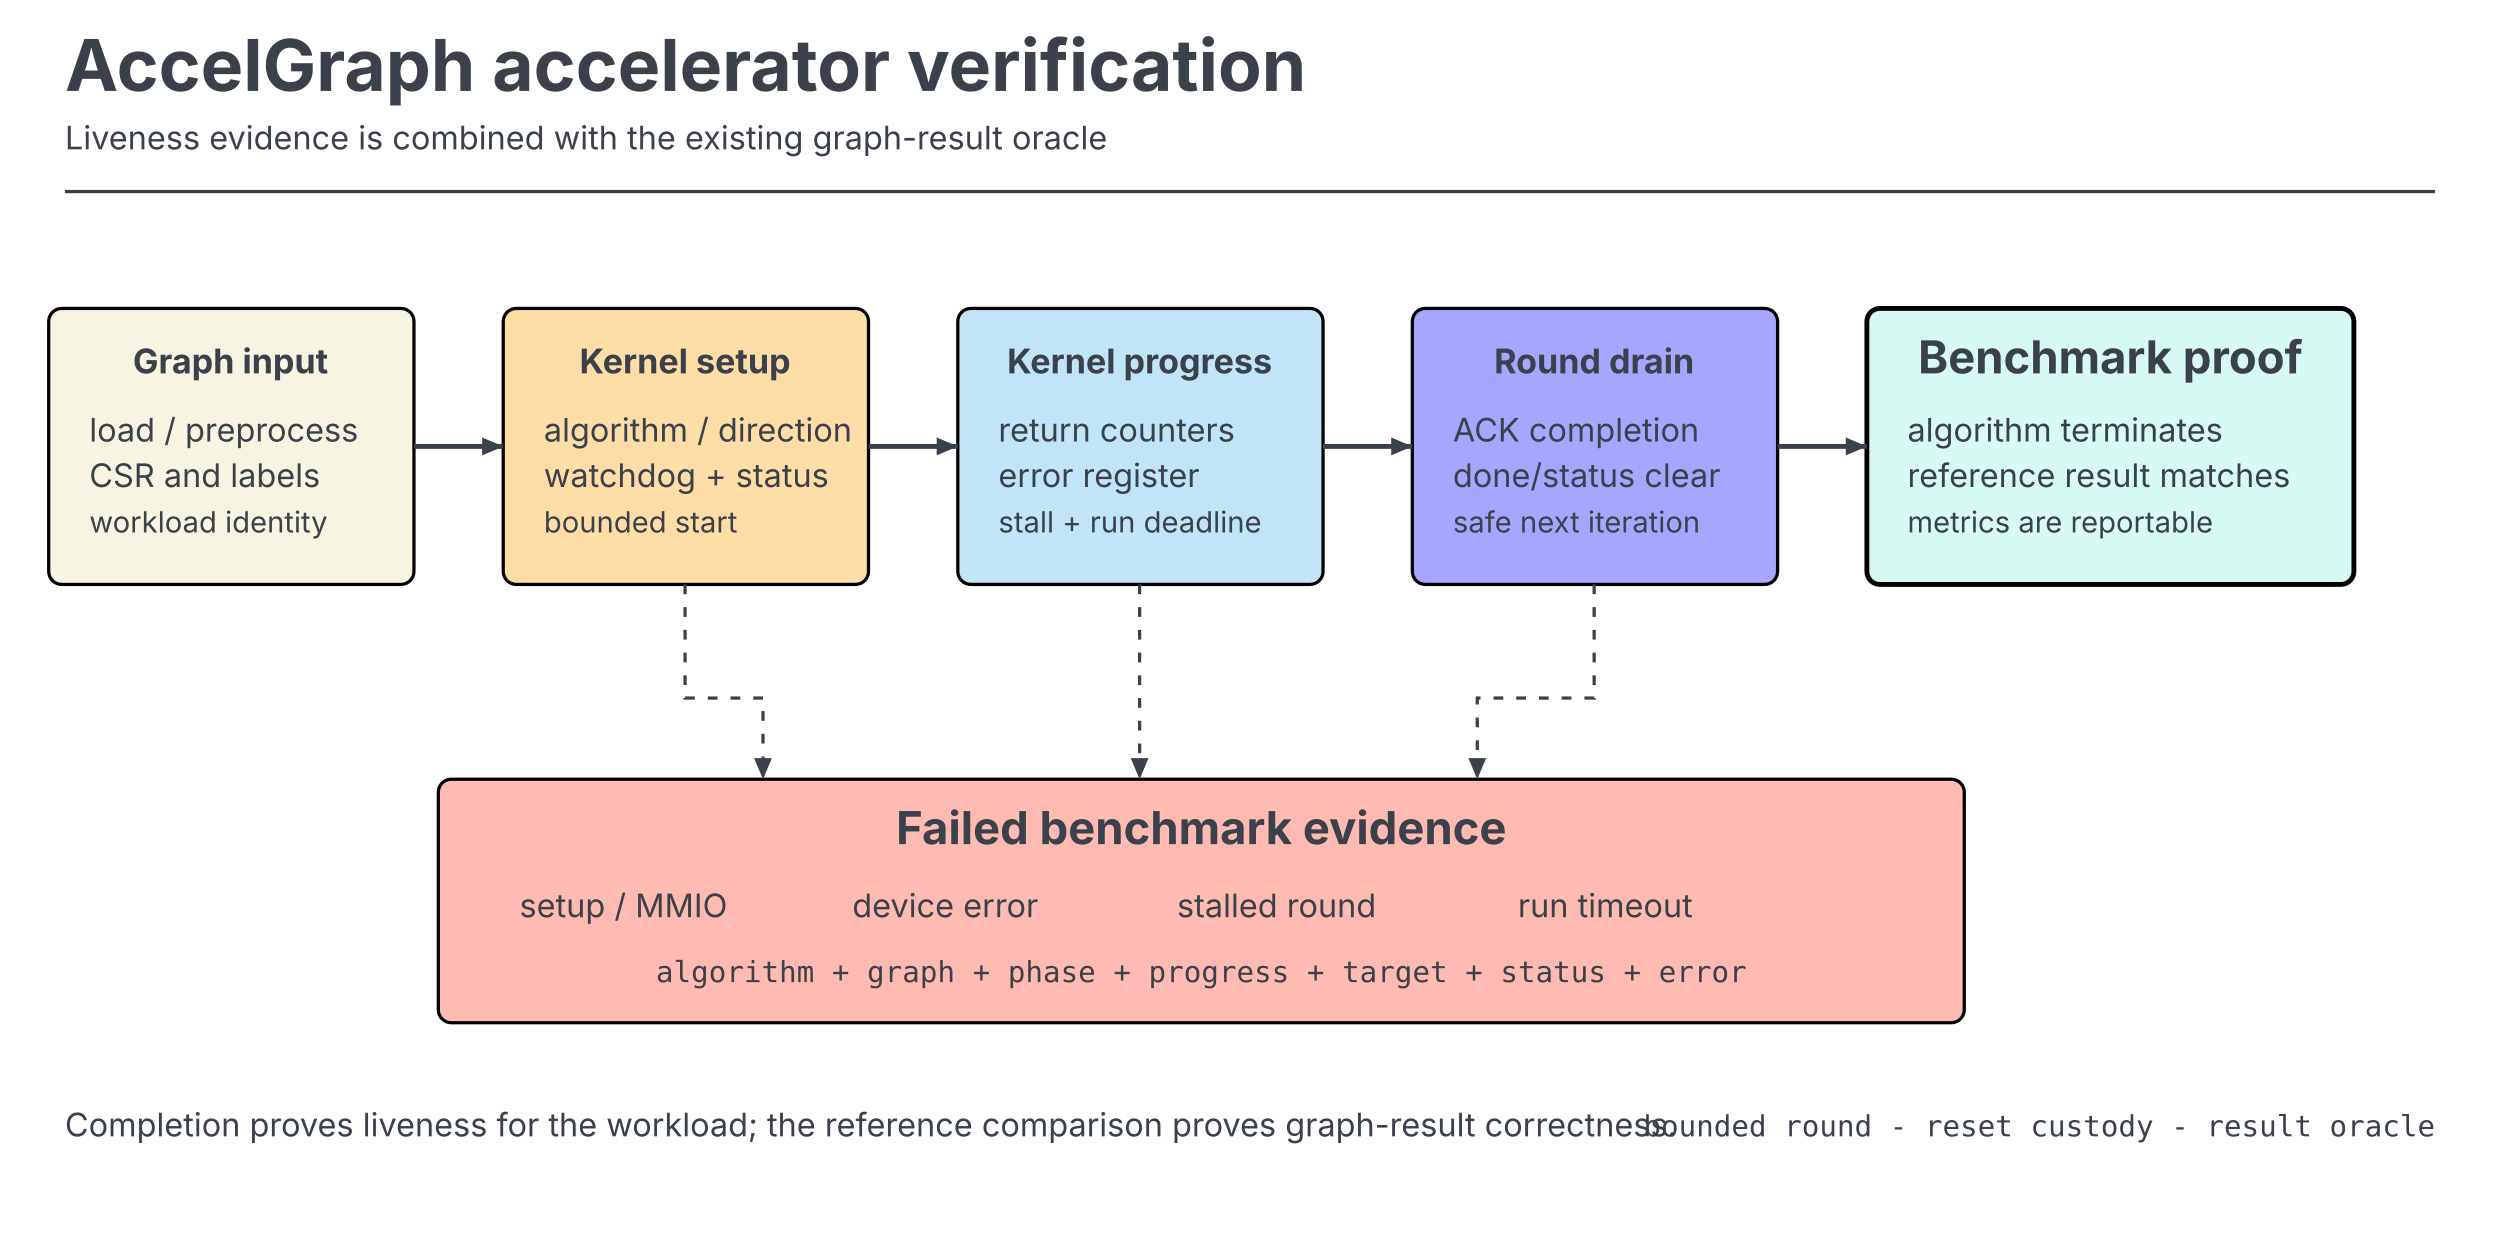
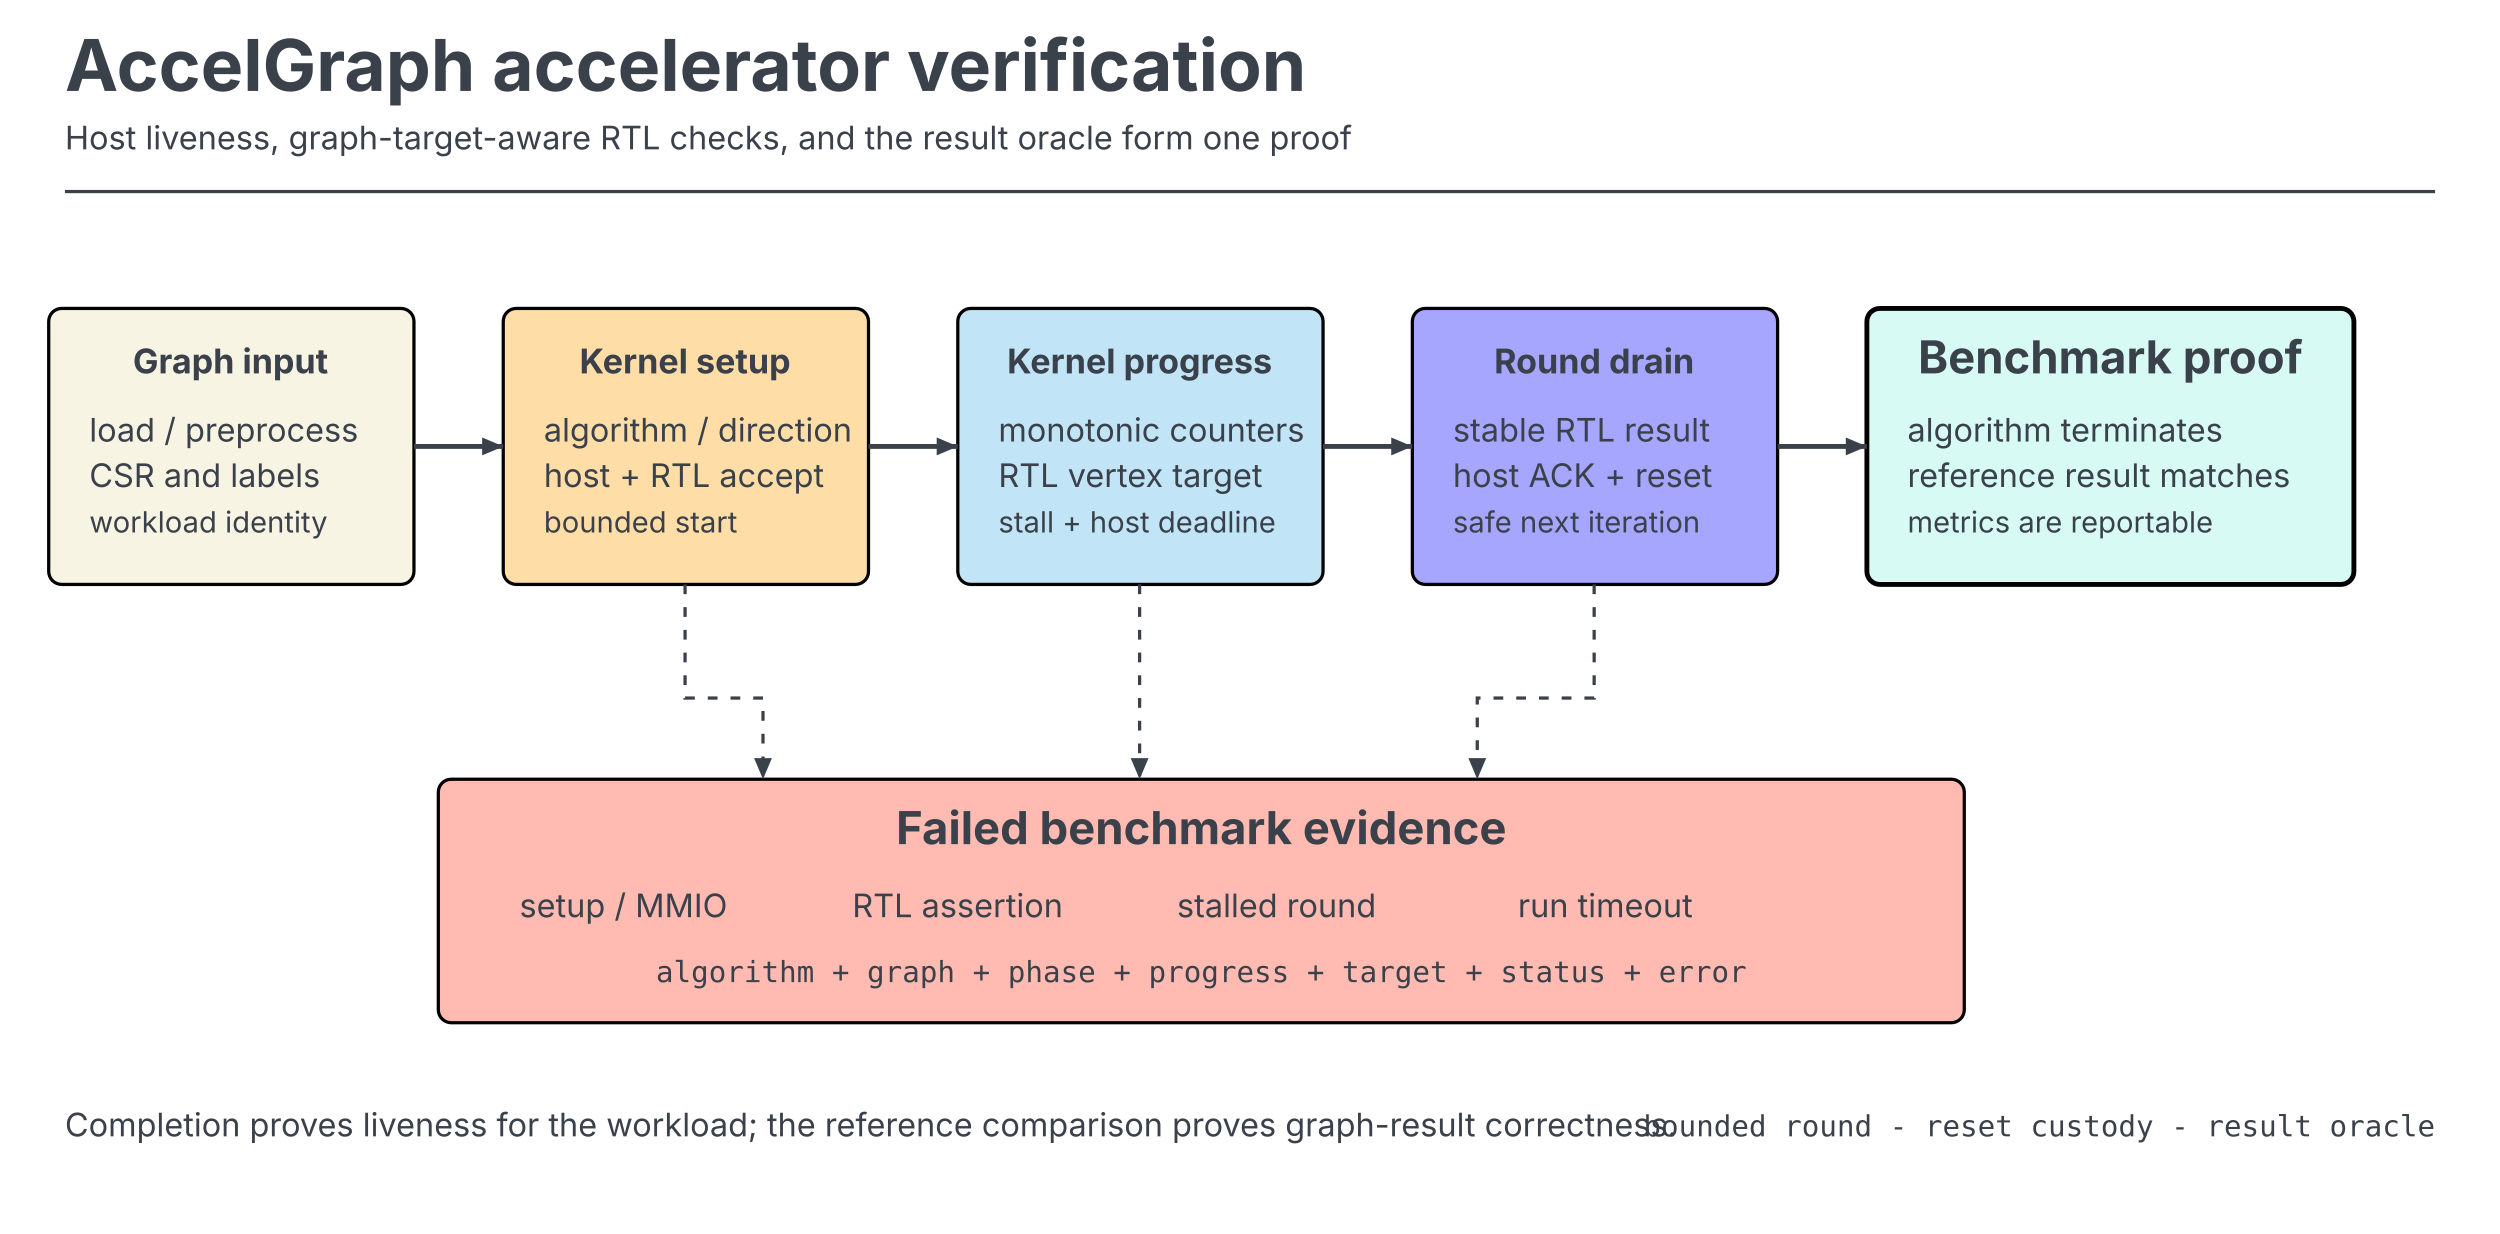
<svg xmlns="http://www.w3.org/2000/svg" width="1540" height="760" viewBox="30 20 1540 760" role="img" aria-labelledby="title desc" fill="#3A414A">
  <defs>
    <marker id="arrow" viewBox="0 0 13 11" markerWidth="13" markerHeight="11" refX="13" refY="5.5" orient="auto" markerUnits="userSpaceOnUse">
      <path d="M0 0 L13 5.5 L0 11 Z" fill="#3A414A" />
    </marker>
    <style>
      :root { color-scheme: light dark; }
      @media (prefers-color-scheme: dark) {
        [fill="#3A414A"]{fill:#E7E2D9}[stroke="#3A414A"]{stroke:#E7E2D9}
        [fill="#F7F4E4"]{fill:#24282B}[fill="#C1E4F7"]{fill:#29363B}
        [fill="#D7FAF5"]{fill:#28392C}[fill="#FFDDA6"]{fill:#3D3526}
        [fill="#A7A6FF"]{fill:#332F39}[fill="#FFBBB1"]{fill:#402B2D}
        [stroke="#000000"]{stroke:#E7E2D9}
      }
      .sans{font-family:Inter,Helvetica,Arial,sans-serif}.mono{font-family:"SFMono-Regular",Consolas,monospace}
      .title{font-size:44px;font-weight:700}.pane{font-size:28px;font-weight:700}
      .block{font-size:21px;font-weight:700}.body{font-size:20px}.small{font-size:18px}
    </style>
  </defs>
  <text x="70" y="76" class="sans title">AccelGraph accelerator verification</text>
-   <text x="70" y="112" class="sans body">Liveness evidence is combined with the existing graph-result oracle</text>
+   <text x="70" y="112" class="sans body">Host liveness, graph-target-aware RTL checks, and the result oracle form one proof</text>
  <line x1="70" y1="138" x2="1530" y2="138" stroke="#3A414A" stroke-width="2" />
  <g class="sans">
    <rect x="60" y="210" width="225" height="170" rx="8" fill="#F7F4E4" stroke="#000000" stroke-width="2" />
    <text x="172" y="250" text-anchor="middle" class="block">Graph input</text>
    <text x="85" y="292" class="body">load / preprocess</text>
    <text x="85" y="320" class="body">CSR and labels</text>
    <text x="85" y="348" class="small">workload identity</text>
    <rect x="340" y="210" width="225" height="170" rx="8" fill="#FFDDA6" stroke="#000000" stroke-width="2" />
    <text x="452" y="250" text-anchor="middle" class="block">Kernel setup</text>
    <text x="365" y="292" class="body">algorithm / direction</text>
-     <text x="365" y="320" class="body">watchdog + status</text>
+     <text x="365" y="320" class="body">host + RTL accept</text>
    <text x="365" y="348" class="small">bounded start</text>
    <rect x="620" y="210" width="225" height="170" rx="8" fill="#C1E4F7" stroke="#000000" stroke-width="2" />
    <text x="732" y="250" text-anchor="middle" class="block">Kernel progress</text>
-     <text x="645" y="292" class="body">return counters</text>
-     <text x="645" y="320" class="body">error register</text>
-     <text x="645" y="348" class="small">stall + run deadline</text>
+     <text x="645" y="292" class="body">monotonic counters</text>
+     <text x="645" y="320" class="body">RTL vertex target</text>
+     <text x="645" y="348" class="small">stall + host deadline</text>
    <rect x="900" y="210" width="225" height="170" rx="8" fill="#A7A6FF" stroke="#000000" stroke-width="2" />
    <text x="1012" y="250" text-anchor="middle" class="block">Round drain</text>
-     <text x="925" y="292" class="body">ACK completion</text>
-     <text x="925" y="320" class="body">done/status clear</text>
+     <text x="925" y="292" class="body">stable RTL result</text>
+     <text x="925" y="320" class="body">host ACK + reset</text>
    <text x="925" y="348" class="small">safe next iteration</text>
    <rect x="1180" y="210" width="300" height="170" rx="8" fill="#D7FAF5" stroke="#000000" stroke-width="3" />
    <text x="1330" y="250" text-anchor="middle" class="pane">Benchmark proof</text>
    <text x="1205" y="292" class="body">algorithm terminates</text>
    <text x="1205" y="320" class="body">reference result matches</text>
    <text x="1205" y="348" class="small">metrics are reportable</text>
  </g>
  <g fill="none" stroke="#3A414A" stroke-width="3" marker-end="url(#arrow)">
    <path d="M285 295 H340" />
    <path d="M565 295 H620" />
    <path d="M845 295 H900" />
    <path d="M1125 295 H1180" />
  </g>
  <rect x="300" y="500" width="940" height="150" rx="8" fill="#FFBBB1" stroke="#000000" stroke-width="2" />
  <text x="770" y="540" text-anchor="middle" class="sans pane">Failed benchmark evidence</text>
  <text x="350" y="585" class="sans body">setup / MMIO</text>
-   <text x="555" y="585" class="sans body">device error</text>
+   <text x="555" y="585" class="sans body">RTL assertion</text>
  <text x="755" y="585" class="sans body">stalled round</text>
  <text x="965" y="585" class="sans body">run timeout</text>
  <text x="770" y="625" text-anchor="middle" class="mono small">algorithm + graph + phase + progress + target + status + error</text>
  <g fill="none" stroke="#3A414A" stroke-width="2" stroke-dasharray="6 8" marker-end="url(#arrow)">
    <path d="M452 380 V450 H500 V500" />
    <path d="M732 380 V500" />
    <path d="M1012 380 V450 H940 V500" />
  </g>
  <text x="70" y="720" class="sans body">Completion proves liveness for the workload; the reference comparison proves graph-result correctness.</text>
  <text x="1530" y="720" text-anchor="end" class="mono small">bounded round - reset custody - result oracle</text>
</svg>
